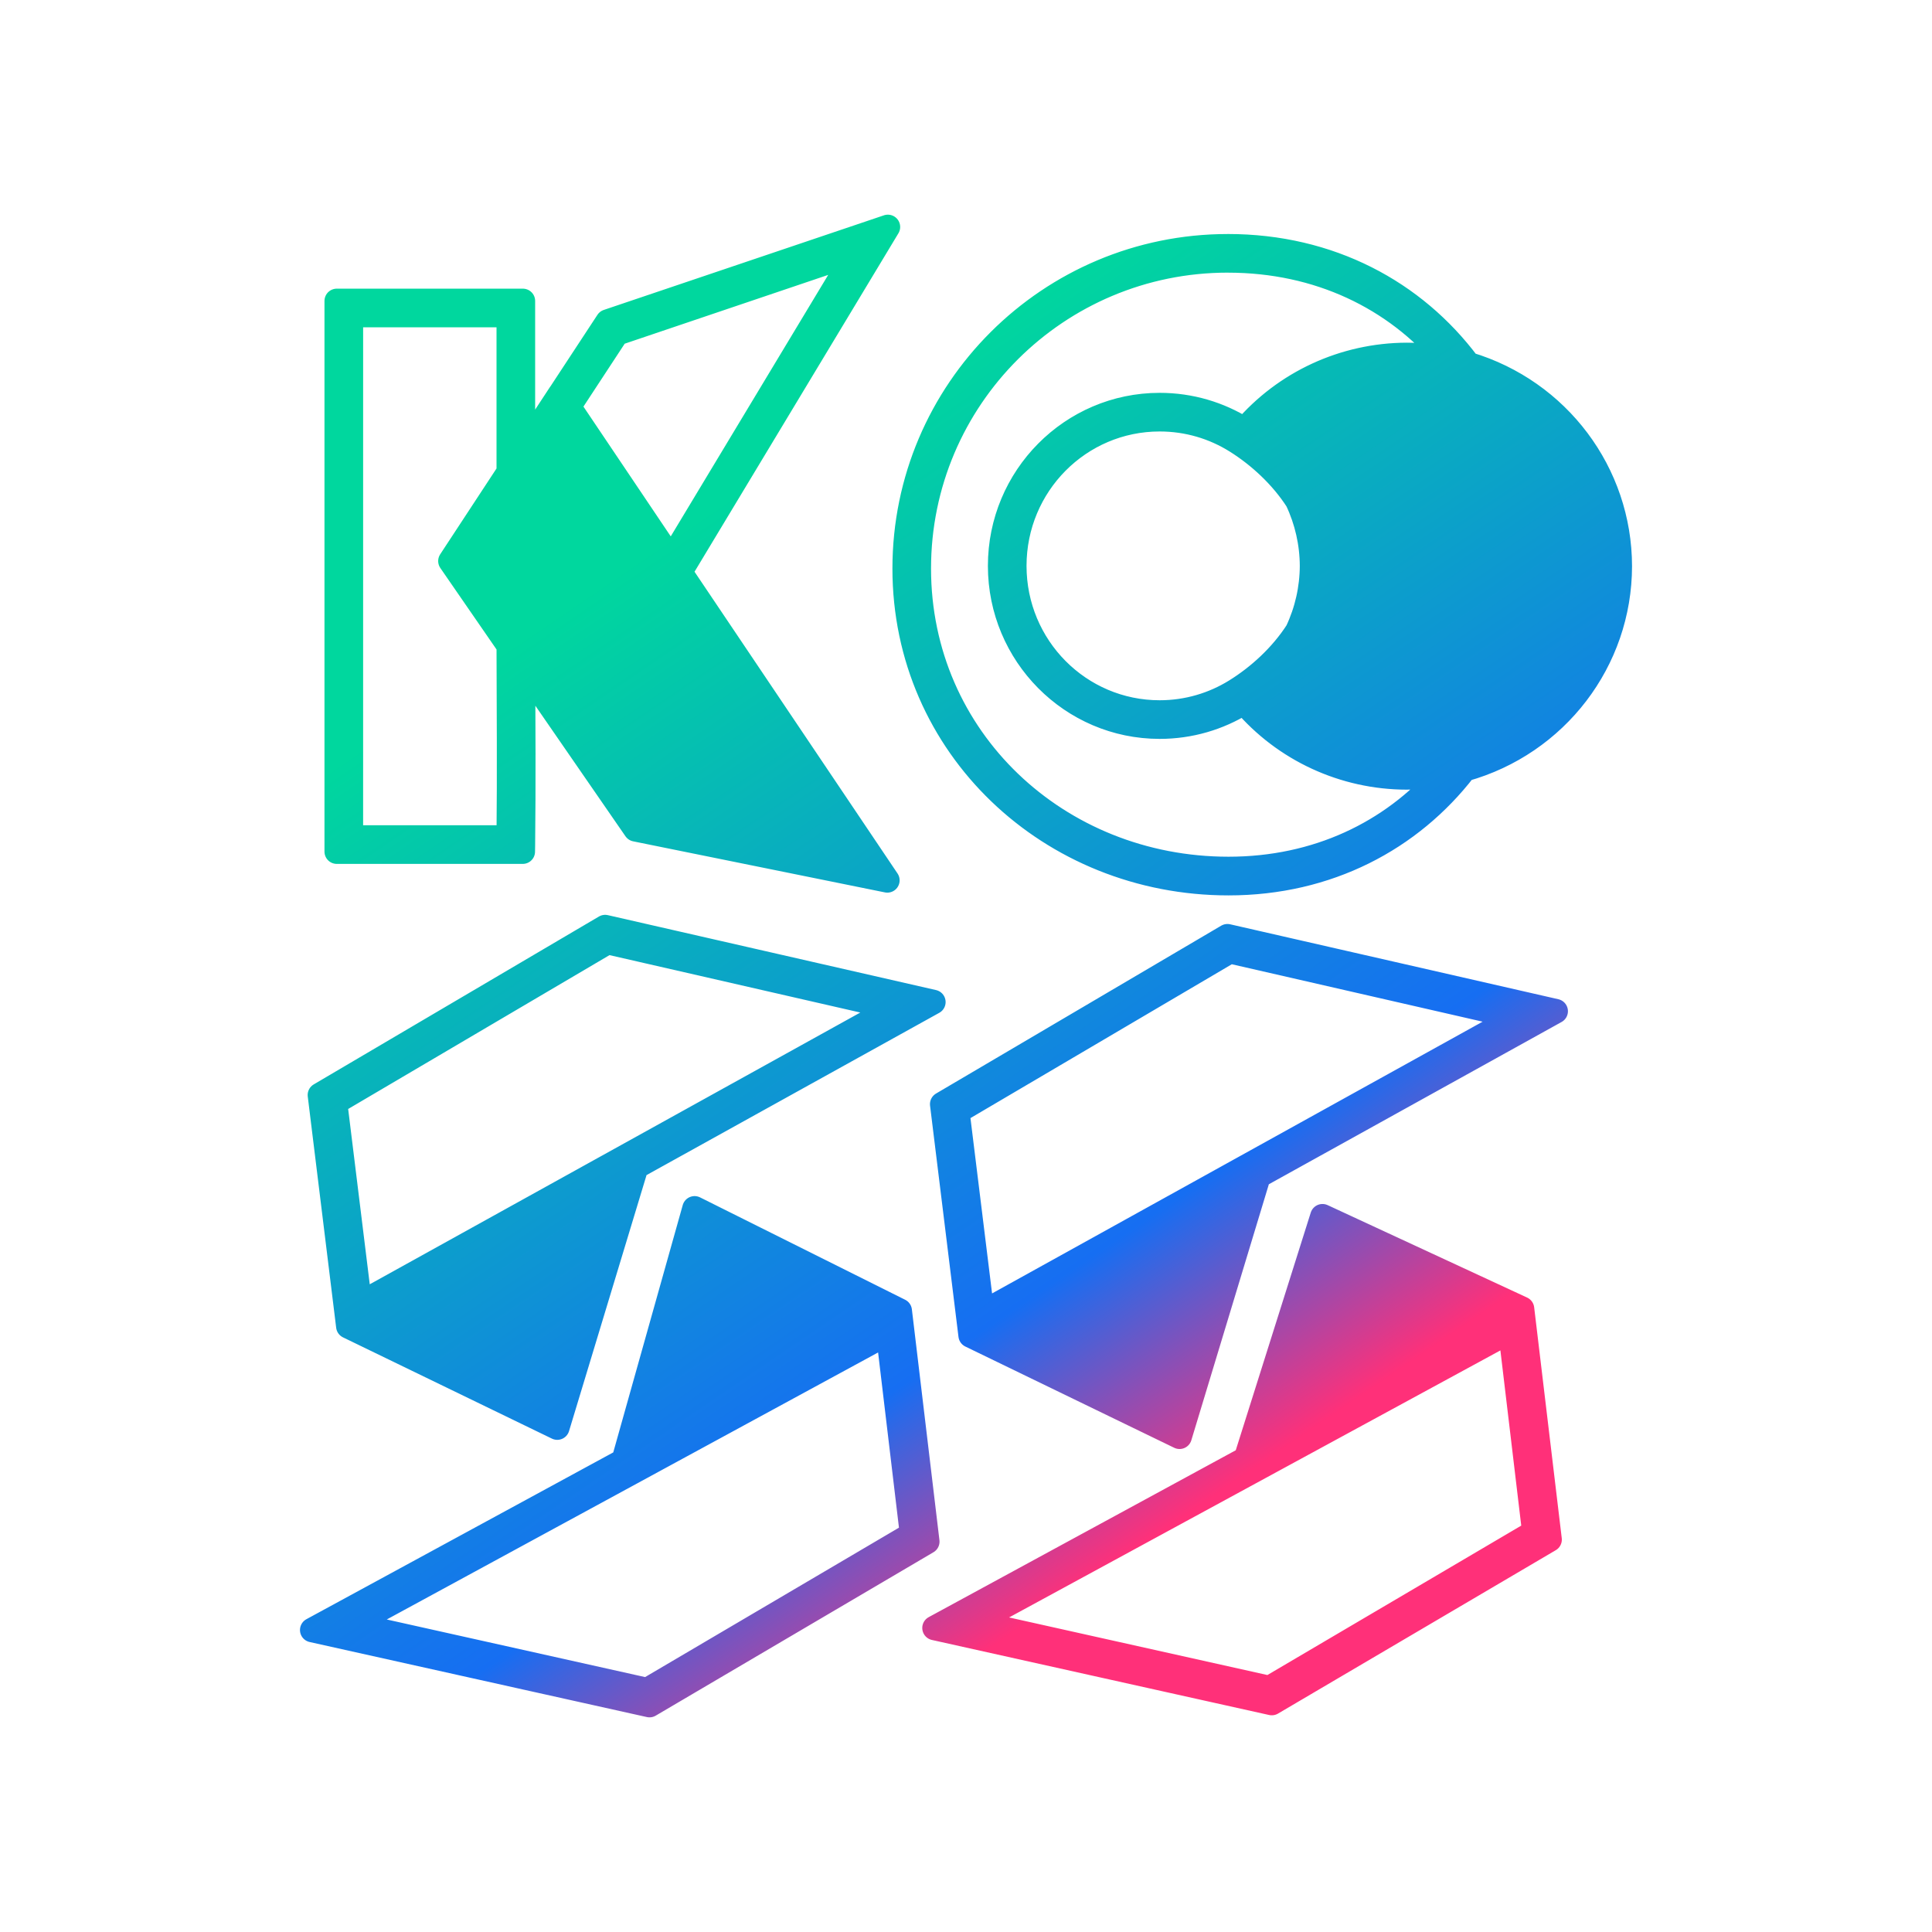
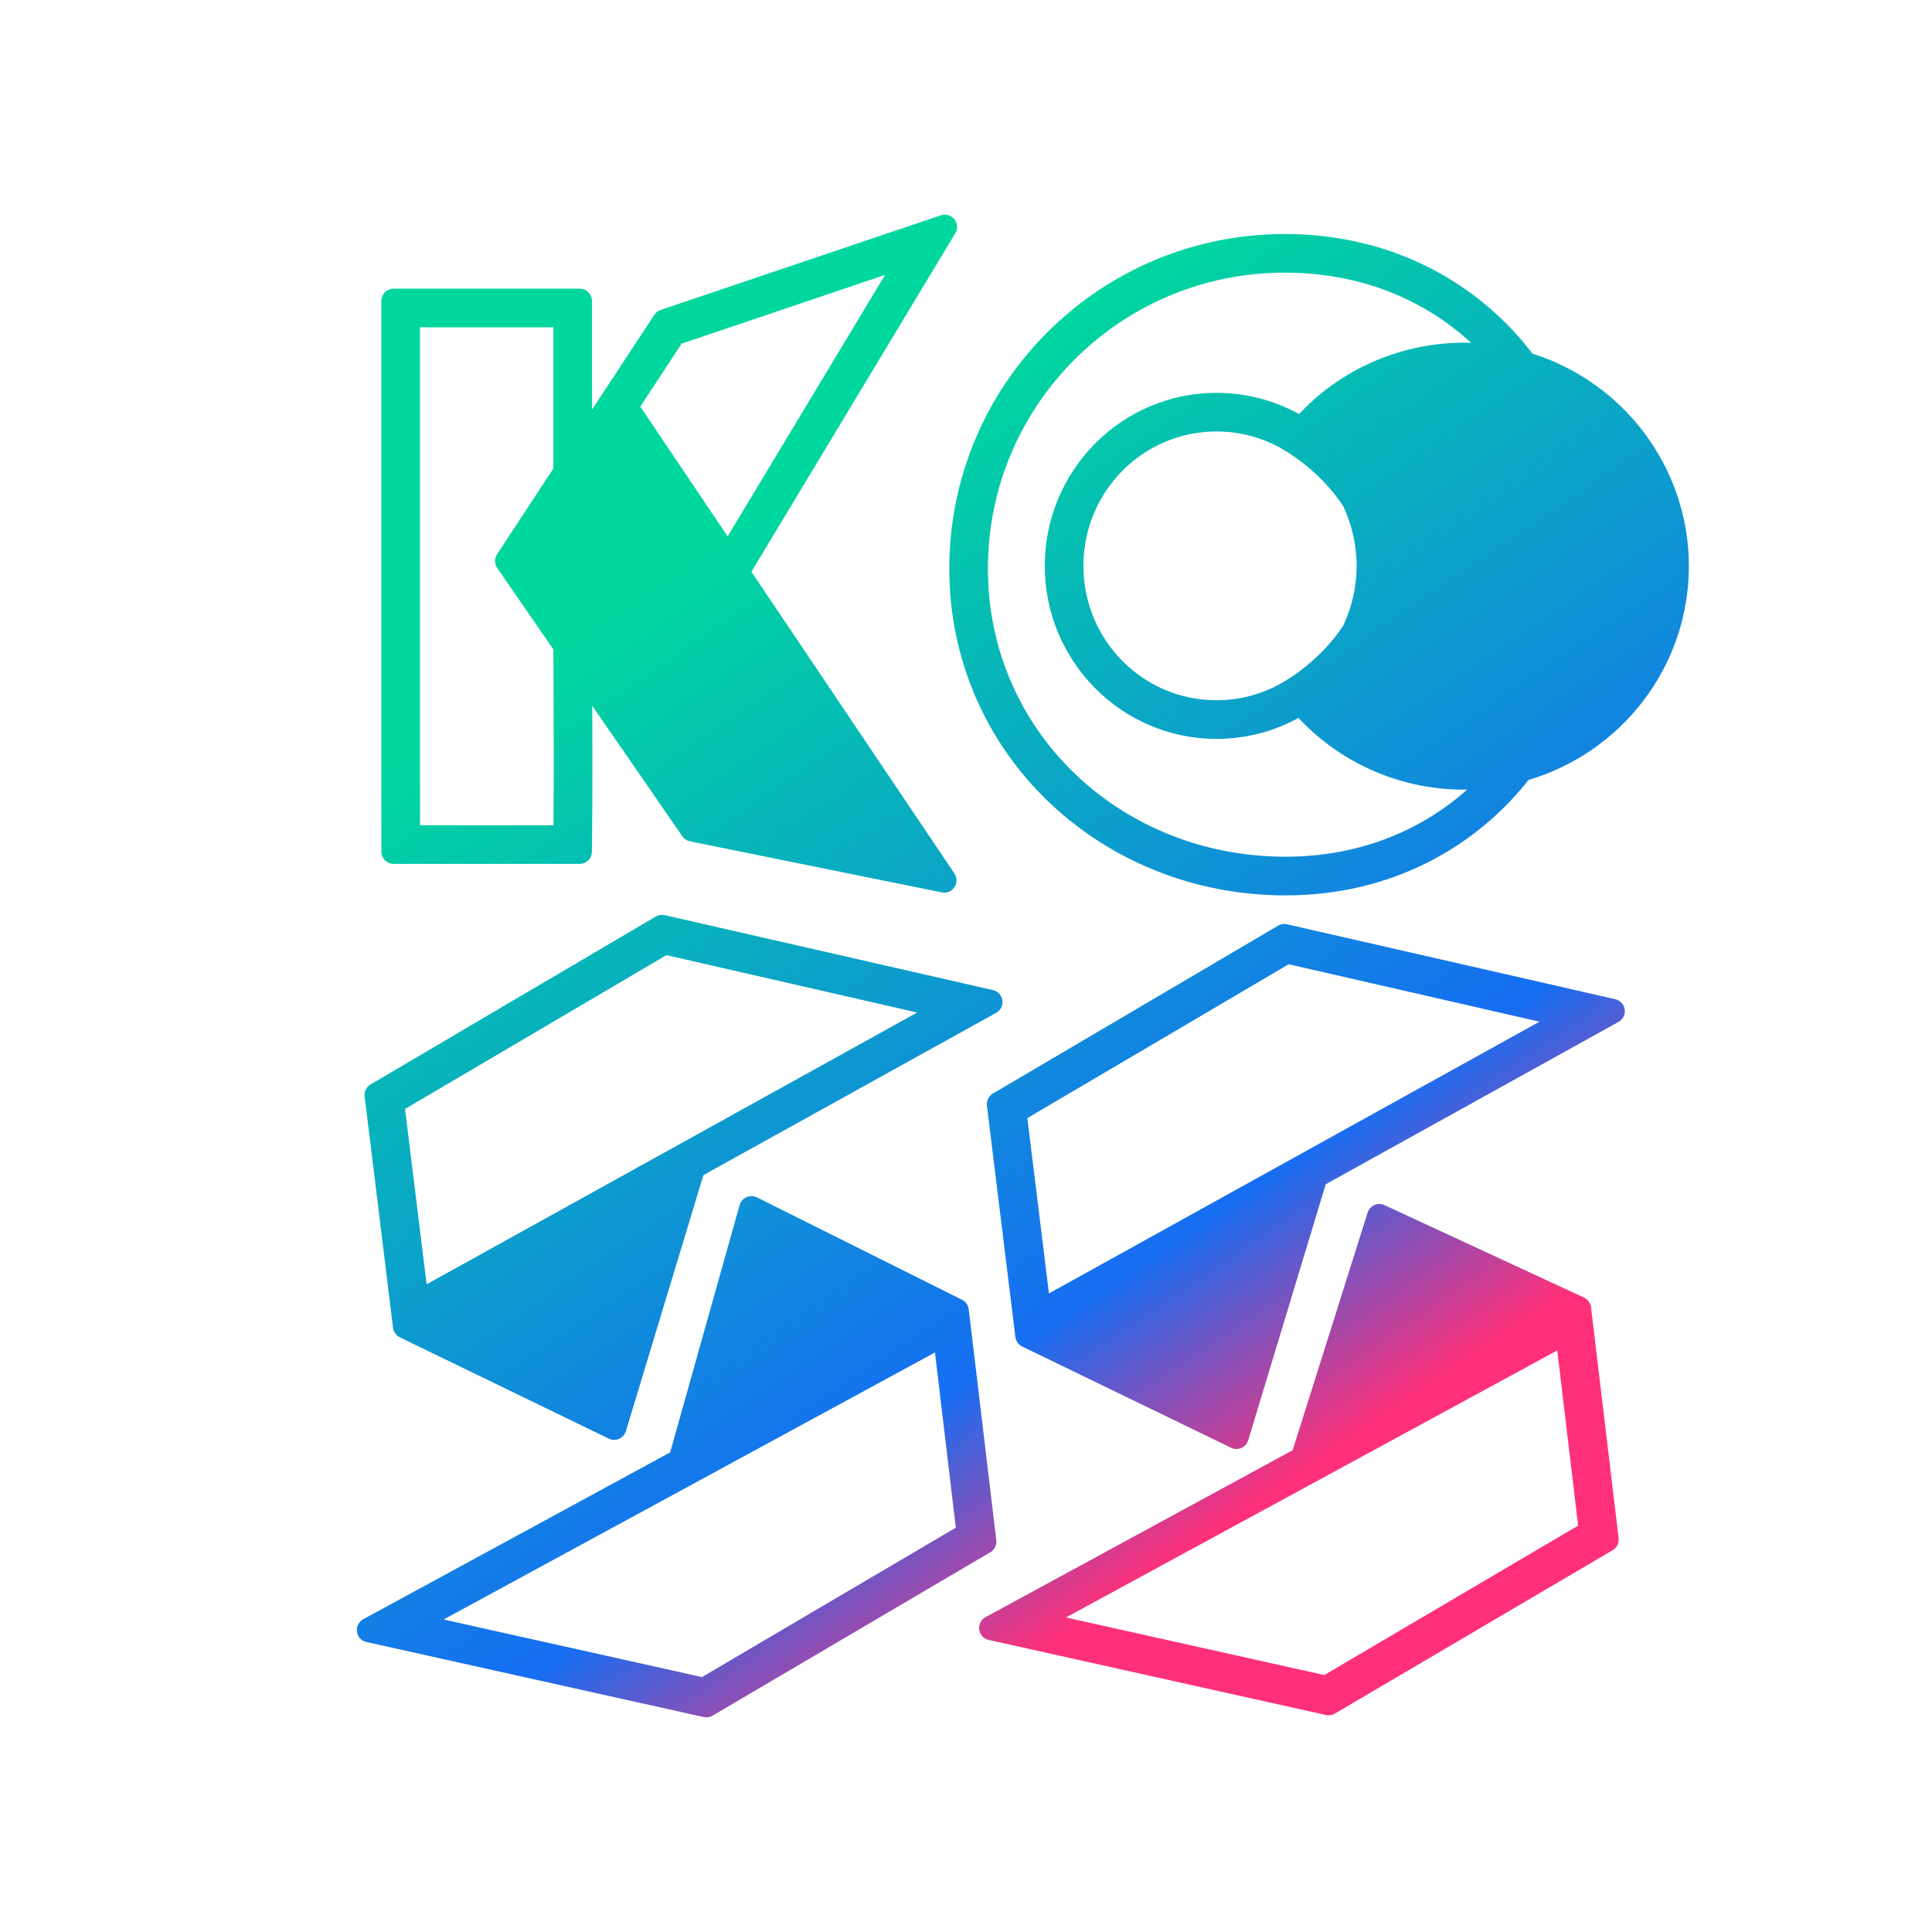
<svg xmlns="http://www.w3.org/2000/svg" xmlns:xlink="http://www.w3.org/1999/xlink" width="128px" height="128px" viewBox="0 0 128 128" version="1.1" id="SVGRoot">
  <defs id="defs916">
    <linearGradient id="linearGradient846">
      <stop style="stop-color:#ff3079;stop-opacity:1" offset="0" id="stop840" />
      <stop id="stop842" offset="0.243" style="stop-color:#166ef2;stop-opacity:1" />
      <stop style="stop-color:#00d79e;stop-opacity:1" offset="1" id="stop844" />
    </linearGradient>
-     <linearGradient xlink:href="#linearGradient969" id="linearGradient926" gradientUnits="userSpaceOnUse" gradientTransform="matrix(0.1552373,0,0,0.1552373,0.821832,-27.40815)" x1="524.95" y1="806.757" x2="261.331" y2="419.068" />
+     <linearGradient xlink:href="#linearGradient969" id="linearGradient926" gradientUnits="userSpaceOnUse" gradientTransform="matrix(0.1552373,0,0,0.1552373,4.589638,-27.40815)" x1="524.95" y1="806.757" x2="261.331" y2="419.068" />
    <linearGradient id="linearGradient969">
      <stop id="stop963" offset="0" style="stop-color:#ff3079;stop-opacity:1" />
      <stop style="stop-color:#166ef2;stop-opacity:1" offset="0.243" id="stop965" />
      <stop id="stop967" offset="1" style="stop-color:#00d79e;stop-opacity:1" />
    </linearGradient>
-     <linearGradient xlink:href="#linearGradient846" id="linearGradient928" gradientUnits="userSpaceOnUse" gradientTransform="matrix(3.372922,0,0,3.372922,-97.72136,-510.2559)" x1="53.377" y1="180.285" x2="41.244" y2="162.442" />
+     <linearGradient xlink:href="#linearGradient846" id="linearGradient928" gradientUnits="userSpaceOnUse" gradientTransform="matrix(3.372922,0,0,3.372922,-93.95355,-510.2559)" x1="53.377" y1="180.285" x2="41.244" y2="162.442" />
  </defs>
  <g id="layer1">
-     <path style="color:#000000;font-style:normal;font-variant:normal;font-weight:normal;font-stretch:normal;font-size:medium;line-height:normal;font-family:sans-serif;font-variant-ligatures:normal;font-variant-position:normal;font-variant-caps:normal;font-variant-numeric:normal;font-variant-alternates:normal;font-feature-settings:normal;text-indent:0;text-align:start;text-decoration:none;text-decoration-line:none;text-decoration-style:solid;text-decoration-color:#000000;letter-spacing:normal;word-spacing:normal;text-transform:none;writing-mode:lr-tb;direction:ltr;text-orientation:mixed;dominant-baseline:auto;baseline-shift:baseline;text-anchor:start;white-space:normal;shape-padding:0;clip-rule:nonzero;display:inline;overflow:visible;visibility:visible;opacity:1;isolation:auto;mix-blend-mode:normal;color-interpolation:sRGB;color-interpolation-filters:linearRGB;solid-color:#000000;solid-opacity:1;vector-effect:none;fill:url(#linearGradient926);fill-opacity:1;fill-rule:nonzero;stroke:url(#linearGradient928);stroke-width:1.629;stroke-linecap:round;stroke-linejoin:round;stroke-miterlimit:3.5;stroke-dasharray:none;stroke-dashoffset:0;stroke-opacity:1;paint-order:stroke markers fill;color-rendering:auto;image-rendering:auto;shape-rendering:auto;text-rendering:auto;enable-background:accumulate" d="m 58.824,15.037 -18.562,6.269 -3.15,4.798 -0.003,-0.003 -2.469,3.763 v -9.925 h -12.328 v 36.482 h 12.321 l 0.007,-0.458 c 0.047,-4.106 0.02,-8.024 0.006,-11.833 l 7.463,10.812 16.679,3.383 -13.739,-20.422 z m 22.527,1.282 c -11.818,0 -21.411,9.564 -21.411,21.349 0,11.785 9.649,20.84 21.454,20.84 6.58,0 12.064,-2.923 15.631,-7.542 6.08,-1.699 10.281,-7.193 10.287,-13.454 -0.006,-6.166 -4.083,-11.601 -10.038,-13.382 C 93.703,19.345 88.096,16.318 81.351,16.318 Z M 56.715,16.729 44.477,37.052 37.677,26.944 40.861,22.089 Z m 24.636,0.521 c 6.032,0 11.086,2.49 14.493,6.528 -0.874,-0.169 -1.762,-0.256 -2.652,-0.26 -4.138,0.015 -8.062,1.826 -10.735,4.958 -0.021,-0.015 -0.041,-0.025 -0.062,-0.041 -1.616,-1.012 -3.524,-1.594 -5.565,-1.594 -5.831,0 -10.565,4.775 -10.565,10.649 0,5.874 4.734,10.649 10.565,10.649 2.021,0 3.909,-0.573 5.515,-1.566 0.025,-0.02 0.051,-0.032 0.077,-0.05 2.676,3.149 6.615,4.971 10.769,4.979 0.805,-0.003 1.609,-0.078 2.402,-0.219 -3.391,3.89 -8.328,6.291 -14.201,6.291 -11.33,0 -20.523,-8.631 -20.523,-19.909 0,-11.279 9.164,-20.417 20.48,-20.417 z M 23.244,20.869 h 10.466 v 10.413 l -3.865,5.889 3.865,5.602 c 0.01,4.076 0.044,8.317 -8.82e-4,12.717 h -10.466 z m 53.586,6.903 c 1.863,0 3.598,0.53 5.071,1.453 1.524,0.954 3.013,2.323 4.047,3.93 0.639,1.354 0.974,2.835 0.981,4.335 -0.006,1.501 -0.341,2.983 -0.981,4.338 -1.042,1.619 -2.548,2.995 -4.089,3.949 -1.464,0.906 -3.184,1.431 -5.029,1.431 -5.324,0 -9.634,-4.343 -9.634,-9.718 0,-5.375 4.31,-9.718 9.634,-9.718 z m -36.738,33.653 -18.894,11.122 1.883,15.324 13.839,6.708 5.231,-17.278 19.684,-10.912 z M 81.321,62.031 62.427,73.153 64.311,88.478 78.149,95.186 83.381,77.908 103.065,66.996 Z M 40.248,62.413 59.254,66.764 23.836,86.385 22.193,73.042 Z M 81.477,63.018 100.484,67.37 65.066,86.99 63.422,73.646 Z M 46.018,80.059 41.321,96.777 20.689,107.992 c 7.448,1.653 14.895,3.314 22.342,4.972 l 18.4,-10.826 -1.826,-15.297 z m 41.6,0.523 -5.068,16.06 -20.633,11.214 c 7.448,1.653 14.895,3.314 22.342,4.972 L 102.661,102.002 100.833,86.706 Z M 100.072,88.179 101.658,101.508 84.105,111.84 64.556,107.482 Z M 58.843,88.315 60.43,101.644 42.876,111.976 23.326,107.617 Z" id="path1545" />
+     <path style="color:#000000;font-style:normal;font-variant:normal;font-weight:normal;font-stretch:normal;font-size:medium;line-height:normal;font-family:sans-serif;font-variant-ligatures:normal;font-variant-position:normal;font-variant-caps:normal;font-variant-numeric:normal;font-variant-alternates:normal;font-feature-settings:normal;text-indent:0;text-align:start;text-decoration:none;text-decoration-line:none;text-decoration-style:solid;text-decoration-color:#000000;letter-spacing:normal;word-spacing:normal;text-transform:none;writing-mode:lr-tb;direction:ltr;text-orientation:mixed;dominant-baseline:auto;baseline-shift:baseline;text-anchor:start;white-space:normal;shape-padding:0;clip-rule:nonzero;display:inline;overflow:visible;visibility:visible;opacity:1;isolation:auto;mix-blend-mode:normal;color-interpolation:sRGB;color-interpolation-filters:linearRGB;solid-color:#000000;solid-opacity:1;vector-effect:none;fill:url(#linearGradient926);fill-opacity:1;fill-rule:nonzero;stroke:url(#linearGradient928);stroke-width:1.629;stroke-linecap:round;stroke-linejoin:round;stroke-miterlimit:3.5;stroke-dasharray:none;stroke-dashoffset:0;stroke-opacity:1;paint-order:stroke markers fill;color-rendering:auto;image-rendering:auto;shape-rendering:auto;text-rendering:auto;enable-background:accumulate" d="m 62.592,15.037 -18.562,6.269 -3.15,4.798 -0.003,-0.003 -2.469,3.763 v -9.925 h -12.328 v 36.482 h 12.321 l 0.007,-0.458 c 0.047,-4.106 0.02,-8.024 0.006,-11.833 l 7.463,10.812 16.679,3.383 -13.739,-20.422 z m 22.527,1.282 c -11.818,0 -21.411,9.564 -21.411,21.349 0,11.785 9.649,20.84 21.454,20.84 6.58,0 12.064,-2.923 15.631,-7.542 6.08,-1.699 10.281,-7.193 10.287,-13.454 -0.006,-6.166 -4.083,-11.601 -10.038,-13.382 C 97.471,19.345 91.863,16.318 85.119,16.318 Z M 60.483,16.729 48.245,37.052 41.445,26.944 44.629,22.089 Z m 24.636,0.521 c 6.032,0 11.086,2.49 14.493,6.528 -0.874,-0.169 -1.762,-0.256 -2.652,-0.26 -4.138,0.015 -8.062,1.826 -10.735,4.958 -0.021,-0.015 -0.041,-0.025 -0.062,-0.041 -1.616,-1.012 -3.524,-1.594 -5.565,-1.594 -5.831,0 -10.565,4.775 -10.565,10.649 0,5.874 4.734,10.649 10.565,10.649 2.021,0 3.909,-0.573 5.515,-1.566 0.025,-0.02 0.051,-0.032 0.077,-0.05 2.676,3.149 6.615,4.971 10.769,4.979 0.805,-0.003 1.609,-0.078 2.402,-0.219 -3.391,3.89 -8.328,6.291 -14.201,6.291 -11.33,0 -20.523,-8.631 -20.523,-19.909 0,-11.279 9.164,-20.417 20.48,-20.417 z m -58.107,3.619 h 10.466 v 10.413 l -3.865,5.889 3.865,5.602 c 0.01,4.076 0.044,8.317 -8.82e-4,12.717 h -10.466 z m 53.586,6.903 c 1.863,0 3.598,0.53 5.071,1.453 1.524,0.954 3.013,2.323 4.047,3.93 0.639,1.354 0.974,2.835 0.981,4.335 -0.006,1.501 -0.341,2.983 -0.981,4.338 -1.042,1.619 -2.548,2.995 -4.089,3.949 -1.464,0.906 -3.184,1.431 -5.029,1.431 -5.324,0 -9.634,-4.343 -9.634,-9.718 0,-5.375 4.31,-9.718 9.634,-9.718 z m -36.738,33.653 -18.894,11.122 1.883,15.324 13.839,6.708 5.231,-17.278 19.684,-10.912 z m 41.229,0.605 -18.894,11.122 1.884,15.325 13.839,6.708 5.231,-17.278 19.684,-10.912 z M 44.016,62.413 63.022,66.764 27.604,86.385 25.961,73.042 Z M 85.244,63.018 104.251,67.37 68.834,86.99 67.19,73.646 Z M 49.786,80.059 45.089,96.777 24.456,107.992 c 7.448,1.653 14.895,3.314 22.342,4.972 l 18.4,-10.826 -1.826,-15.297 z m 41.6,0.523 -5.068,16.06 -20.633,11.214 c 7.448,1.653 14.895,3.314 22.342,4.972 L 106.428,102.002 104.601,86.706 Z m 12.454,7.598 1.587,13.329 -17.553,10.332 -19.549,-4.358 z M 62.611,88.315 64.198,101.644 46.643,111.976 27.094,107.617 Z" id="path1545" />
  </g>
</svg>
